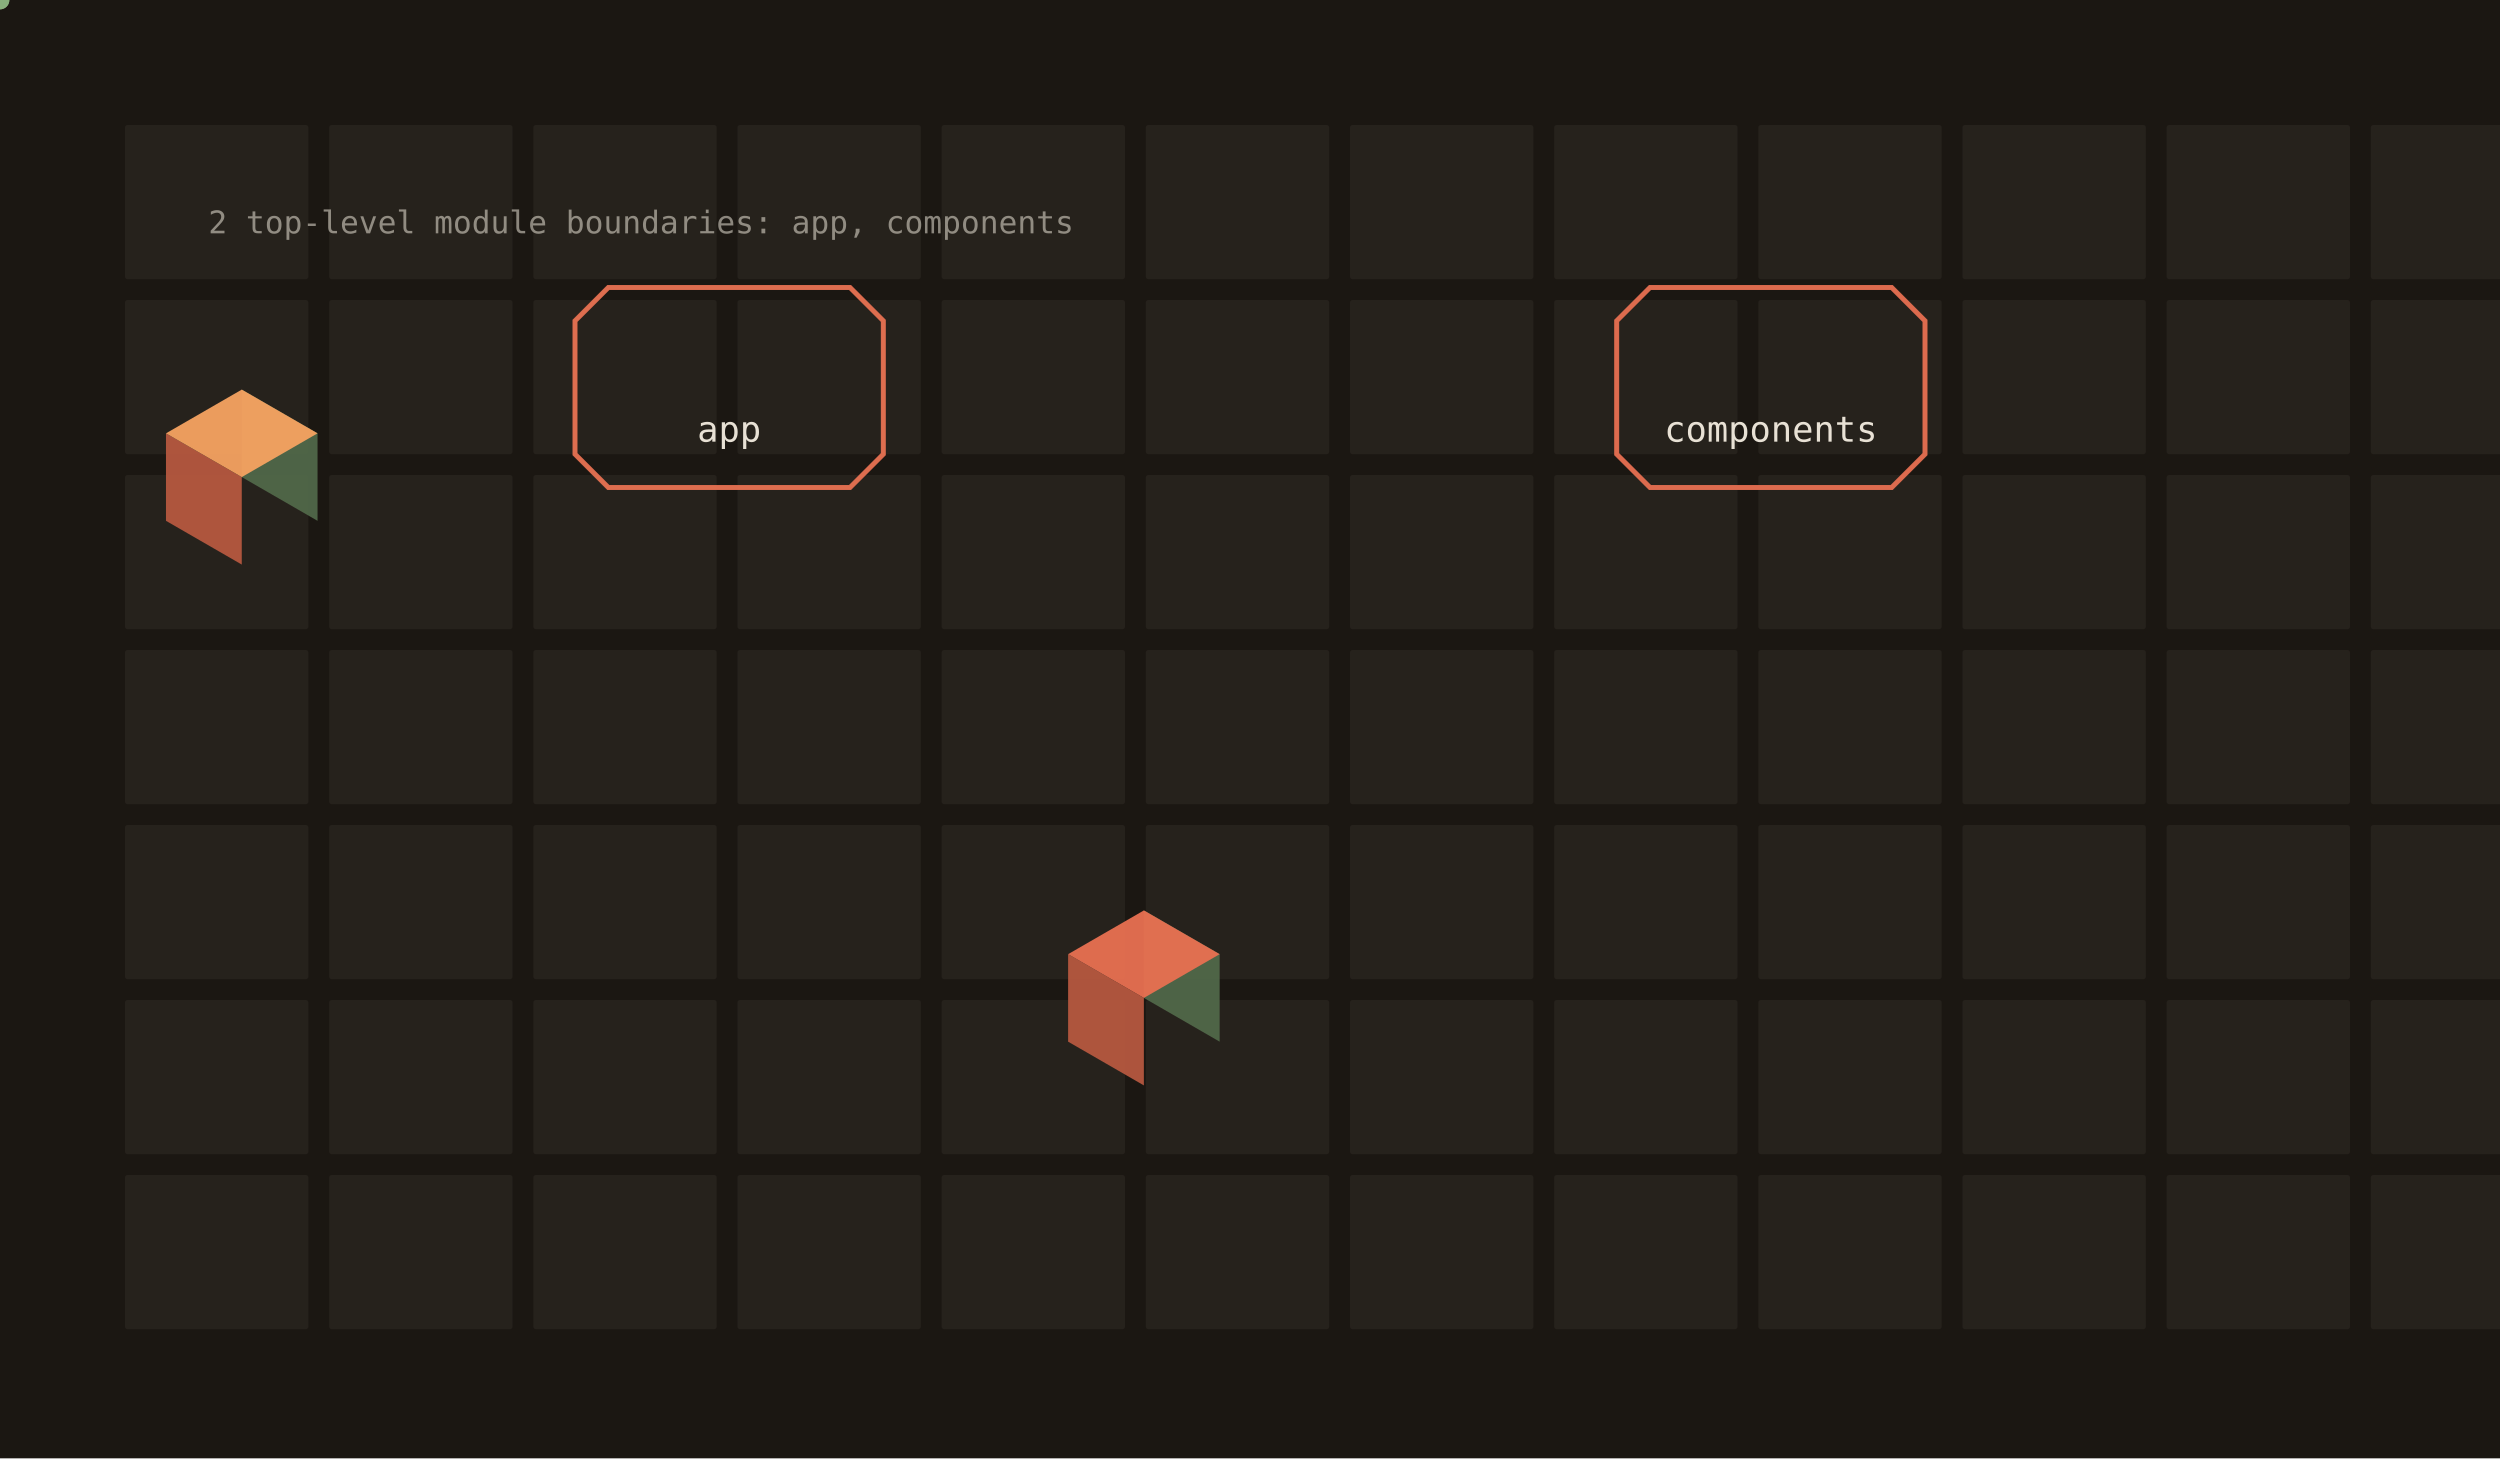
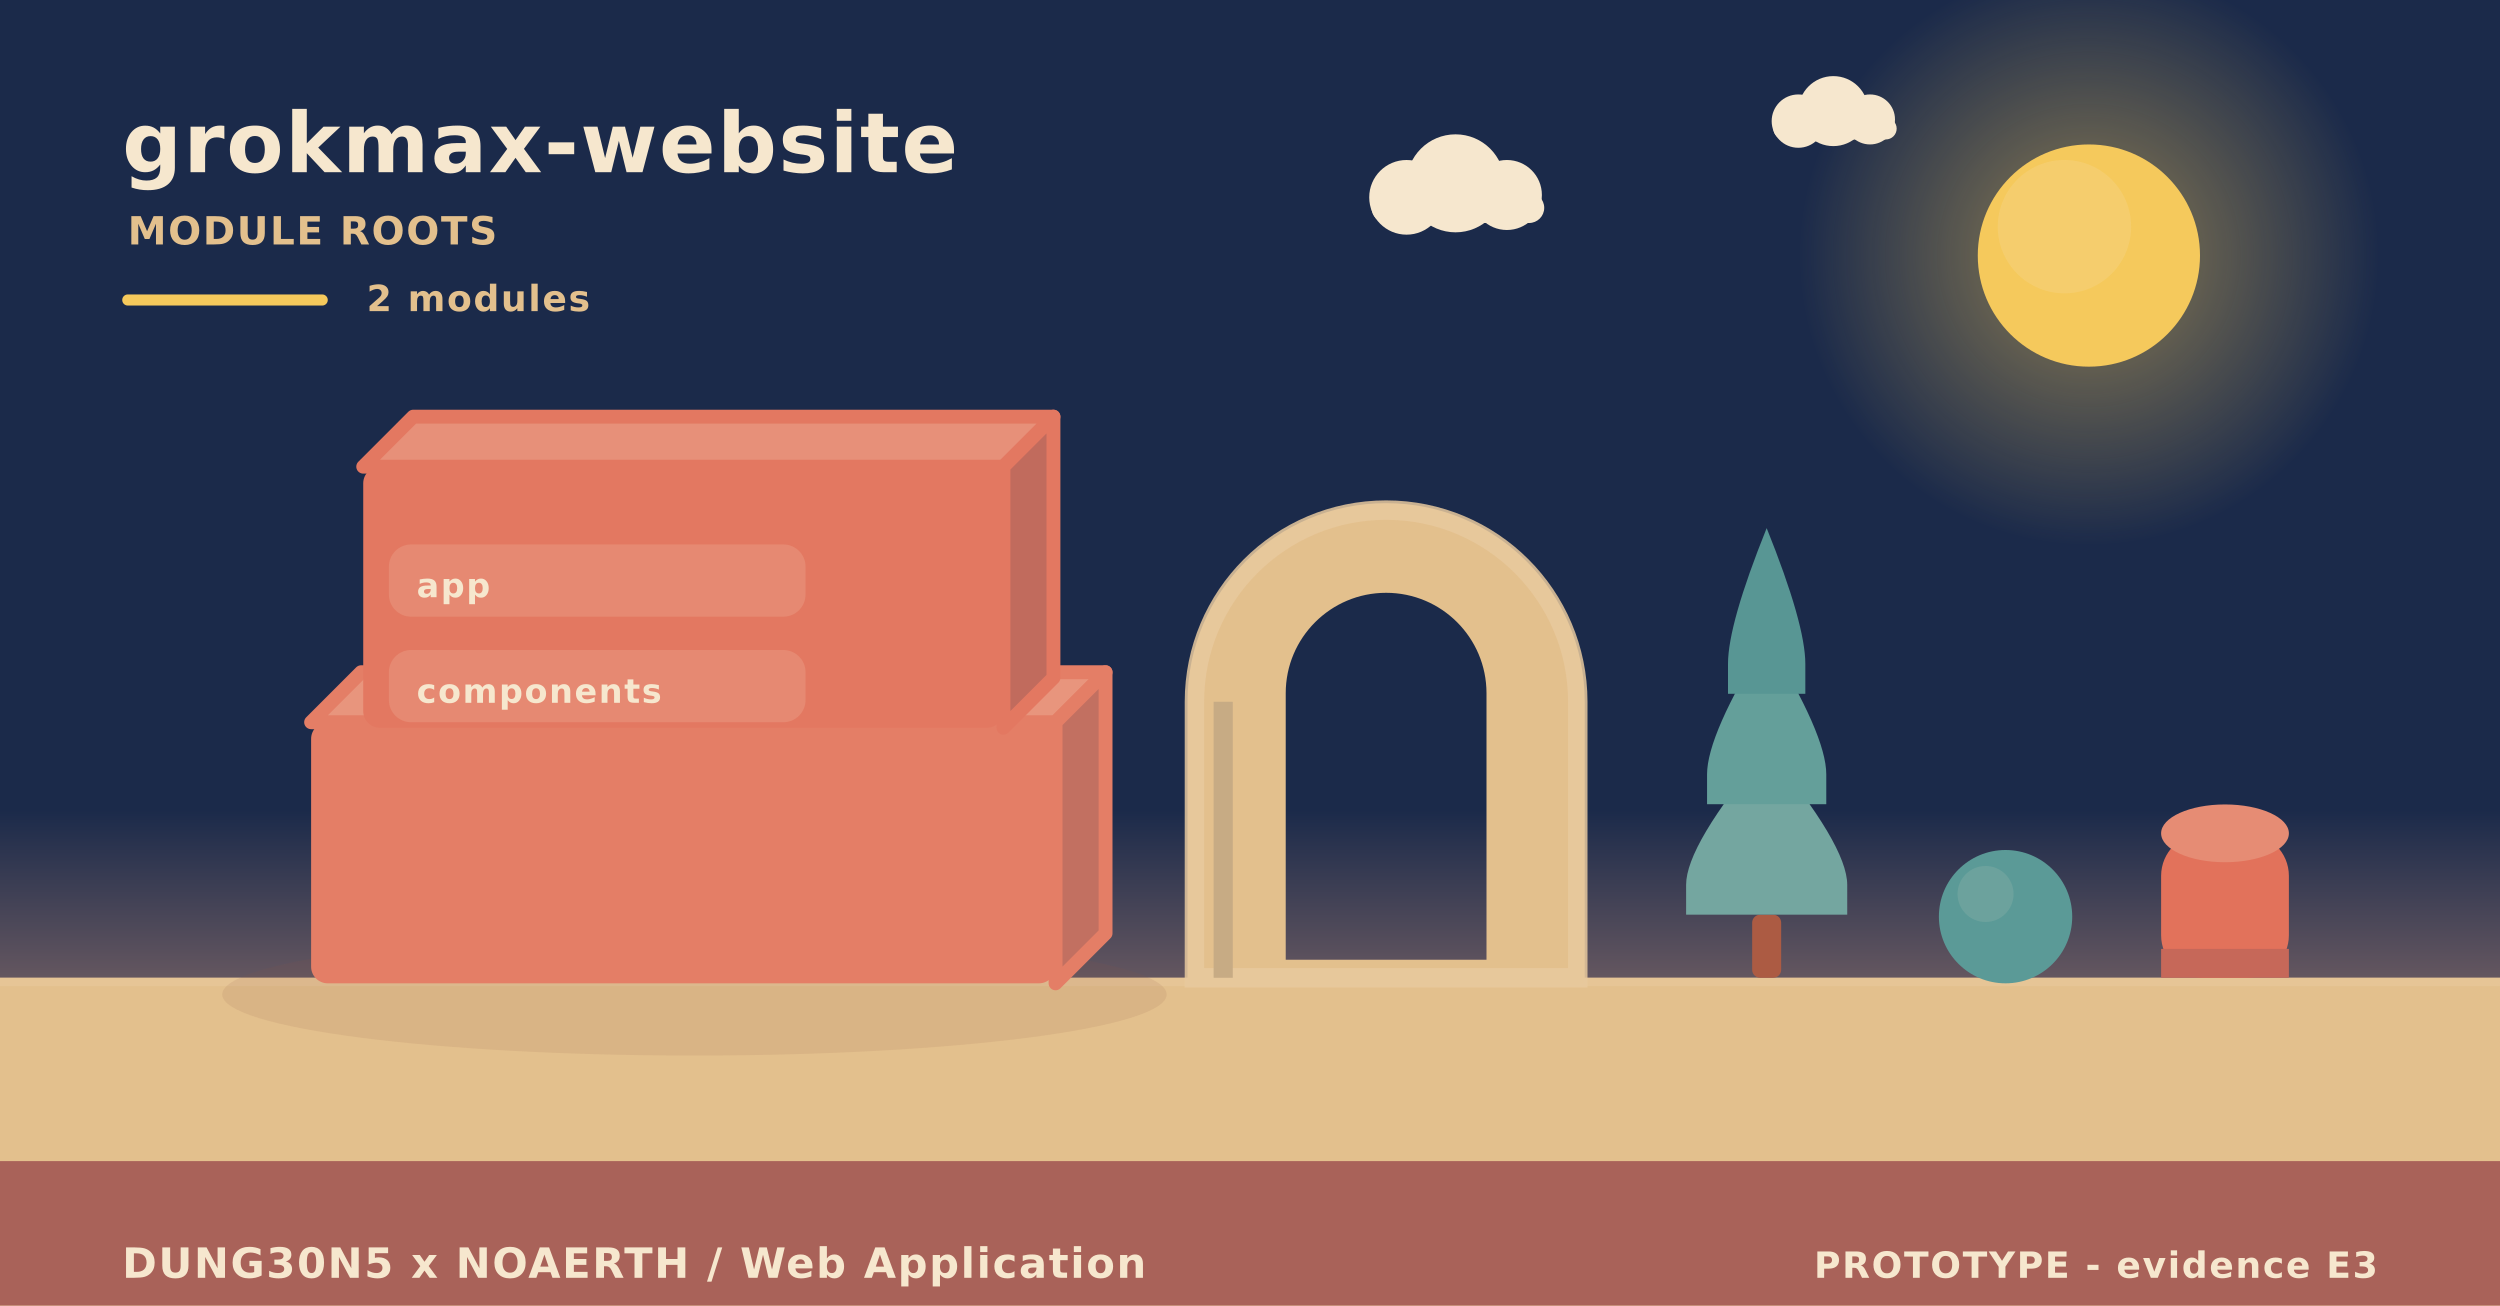
- <svg xmlns="http://www.w3.org/2000/svg" viewBox="0 0 1200 700" width="1200" height="700" role="img" aria-label="grokmax-website architecture">
-   <rect width="1200" height="700" fill="#1b1712" />
-   <defs>
-     <linearGradient id="ga" x1="0" y1="0" x2="1" y2="1">
-       <stop offset="0%" stop-color="#f4a261" />
-       <stop offset="100%" stop-color="#e76f51" />
-     </linearGradient>
-   </defs>
-   <rect x="60.00" y="60.00" width="88.00" height="74.00" rx="1.20" fill="#fdf6e9" opacity="0.05" />
-   <rect x="158.00" y="60.00" width="88.00" height="74.00" rx="1.20" fill="#fdf6e9" opacity="0.05" />
-   <rect x="256.00" y="60.00" width="88.00" height="74.00" rx="1.20" fill="#fdf6e9" opacity="0.05" />
-   <rect x="354.00" y="60.00" width="88.00" height="74.00" rx="1.20" fill="#fdf6e9" opacity="0.05" />
-   <rect x="452.00" y="60.00" width="88.00" height="74.00" rx="1.20" fill="#fdf6e9" opacity="0.05" />
-   <rect x="550.00" y="60.00" width="88.00" height="74.00" rx="1.20" fill="#fdf6e9" opacity="0.05" />
-   <rect x="648.00" y="60.00" width="88.00" height="74.00" rx="1.20" fill="#fdf6e9" opacity="0.05" />
-   <rect x="746.00" y="60.00" width="88.00" height="74.00" rx="1.20" fill="#fdf6e9" opacity="0.05" />
-   <rect x="844.00" y="60.00" width="88.00" height="74.00" rx="1.20" fill="#fdf6e9" opacity="0.05" />
-   <rect x="942.00" y="60.00" width="88.00" height="74.00" rx="1.20" fill="#fdf6e9" opacity="0.05" />
-   <rect x="1040.00" y="60.00" width="88.00" height="74.00" rx="1.20" fill="#fdf6e9" opacity="0.05" />
-   <rect x="1138.00" y="60.00" width="88.00" height="74.00" rx="1.20" fill="#fdf6e9" opacity="0.05" />
-   <rect x="60.00" y="144.00" width="88.00" height="74.00" rx="1.20" fill="#fdf6e9" opacity="0.05" />
-   <rect x="158.00" y="144.00" width="88.00" height="74.00" rx="1.20" fill="#fdf6e9" opacity="0.05" />
-   <rect x="256.00" y="144.00" width="88.00" height="74.00" rx="1.20" fill="#fdf6e9" opacity="0.05" />
-   <rect x="354.00" y="144.00" width="88.00" height="74.00" rx="1.20" fill="#fdf6e9" opacity="0.05" />
-   <rect x="452.00" y="144.00" width="88.00" height="74.00" rx="1.20" fill="#fdf6e9" opacity="0.05" />
-   <rect x="550.00" y="144.00" width="88.00" height="74.00" rx="1.20" fill="#fdf6e9" opacity="0.05" />
-   <rect x="648.00" y="144.00" width="88.00" height="74.00" rx="1.20" fill="#fdf6e9" opacity="0.05" />
-   <rect x="746.00" y="144.00" width="88.00" height="74.00" rx="1.20" fill="#fdf6e9" opacity="0.05" />
-   <rect x="844.00" y="144.00" width="88.00" height="74.00" rx="1.20" fill="#fdf6e9" opacity="0.05" />
-   <rect x="942.00" y="144.00" width="88.00" height="74.00" rx="1.20" fill="#fdf6e9" opacity="0.05" />
-   <rect x="1040.00" y="144.00" width="88.00" height="74.00" rx="1.20" fill="#fdf6e9" opacity="0.05" />
-   <rect x="1138.00" y="144.00" width="88.00" height="74.00" rx="1.20" fill="#fdf6e9" opacity="0.05" />
-   <rect x="60.00" y="228.00" width="88.00" height="74.00" rx="1.20" fill="#fdf6e9" opacity="0.05" />
-   <rect x="158.00" y="228.00" width="88.00" height="74.00" rx="1.20" fill="#fdf6e9" opacity="0.05" />
-   <rect x="256.00" y="228.00" width="88.00" height="74.00" rx="1.20" fill="#fdf6e9" opacity="0.05" />
-   <rect x="354.00" y="228.00" width="88.00" height="74.00" rx="1.20" fill="#fdf6e9" opacity="0.05" />
-   <rect x="452.00" y="228.00" width="88.00" height="74.00" rx="1.20" fill="#fdf6e9" opacity="0.05" />
-   <rect x="550.00" y="228.00" width="88.00" height="74.00" rx="1.20" fill="#fdf6e9" opacity="0.05" />
-   <rect x="648.00" y="228.00" width="88.00" height="74.00" rx="1.20" fill="#fdf6e9" opacity="0.05" />
-   <rect x="746.00" y="228.00" width="88.00" height="74.00" rx="1.20" fill="#fdf6e9" opacity="0.05" />
-   <rect x="844.00" y="228.00" width="88.00" height="74.00" rx="1.20" fill="#fdf6e9" opacity="0.05" />
-   <rect x="942.00" y="228.00" width="88.00" height="74.00" rx="1.20" fill="#fdf6e9" opacity="0.05" />
-   <rect x="1040.00" y="228.00" width="88.00" height="74.00" rx="1.20" fill="#fdf6e9" opacity="0.05" />
-   <rect x="1138.00" y="228.00" width="88.00" height="74.00" rx="1.20" fill="#fdf6e9" opacity="0.05" />
-   <rect x="60.00" y="312.00" width="88.00" height="74.00" rx="1.20" fill="#fdf6e9" opacity="0.05" />
-   <rect x="158.00" y="312.00" width="88.00" height="74.00" rx="1.20" fill="#fdf6e9" opacity="0.05" />
-   <rect x="256.00" y="312.00" width="88.00" height="74.00" rx="1.20" fill="#fdf6e9" opacity="0.05" />
-   <rect x="354.00" y="312.00" width="88.00" height="74.00" rx="1.20" fill="#fdf6e9" opacity="0.05" />
-   <rect x="452.00" y="312.00" width="88.00" height="74.00" rx="1.20" fill="#fdf6e9" opacity="0.05" />
-   <rect x="550.00" y="312.00" width="88.00" height="74.00" rx="1.20" fill="#fdf6e9" opacity="0.05" />
-   <rect x="648.00" y="312.00" width="88.00" height="74.00" rx="1.20" fill="#fdf6e9" opacity="0.05" />
-   <rect x="746.00" y="312.00" width="88.00" height="74.00" rx="1.20" fill="#fdf6e9" opacity="0.05" />
-   <rect x="844.00" y="312.00" width="88.00" height="74.00" rx="1.20" fill="#fdf6e9" opacity="0.05" />
-   <rect x="942.00" y="312.00" width="88.00" height="74.00" rx="1.20" fill="#fdf6e9" opacity="0.05" />
-   <rect x="1040.00" y="312.00" width="88.00" height="74.00" rx="1.20" fill="#fdf6e9" opacity="0.05" />
-   <rect x="1138.00" y="312.00" width="88.00" height="74.00" rx="1.20" fill="#fdf6e9" opacity="0.05" />
-   <rect x="60.00" y="396.00" width="88.00" height="74.00" rx="1.20" fill="#fdf6e9" opacity="0.05" />
-   <rect x="158.00" y="396.00" width="88.00" height="74.00" rx="1.20" fill="#fdf6e9" opacity="0.05" />
-   <rect x="256.00" y="396.00" width="88.00" height="74.00" rx="1.20" fill="#fdf6e9" opacity="0.05" />
-   <rect x="354.00" y="396.00" width="88.00" height="74.00" rx="1.20" fill="#fdf6e9" opacity="0.05" />
-   <rect x="452.00" y="396.00" width="88.00" height="74.00" rx="1.20" fill="#fdf6e9" opacity="0.05" />
-   <rect x="550.00" y="396.00" width="88.00" height="74.00" rx="1.20" fill="#fdf6e9" opacity="0.05" />
-   <rect x="648.00" y="396.00" width="88.00" height="74.00" rx="1.20" fill="#fdf6e9" opacity="0.05" />
-   <rect x="746.00" y="396.00" width="88.00" height="74.00" rx="1.20" fill="#fdf6e9" opacity="0.05" />
-   <rect x="844.00" y="396.00" width="88.00" height="74.00" rx="1.20" fill="#fdf6e9" opacity="0.05" />
-   <rect x="942.00" y="396.00" width="88.00" height="74.00" rx="1.20" fill="#fdf6e9" opacity="0.05" />
-   <rect x="1040.00" y="396.00" width="88.00" height="74.00" rx="1.20" fill="#fdf6e9" opacity="0.05" />
-   <rect x="1138.00" y="396.00" width="88.00" height="74.00" rx="1.20" fill="#fdf6e9" opacity="0.05" />
-   <rect x="60.00" y="480.00" width="88.00" height="74.00" rx="1.20" fill="#fdf6e9" opacity="0.05" />
-   <rect x="158.00" y="480.00" width="88.00" height="74.00" rx="1.20" fill="#fdf6e9" opacity="0.05" />
-   <rect x="256.00" y="480.00" width="88.00" height="74.00" rx="1.20" fill="#fdf6e9" opacity="0.05" />
-   <rect x="354.00" y="480.00" width="88.00" height="74.00" rx="1.20" fill="#fdf6e9" opacity="0.05" />
-   <rect x="452.00" y="480.00" width="88.00" height="74.00" rx="1.20" fill="#fdf6e9" opacity="0.05" />
-   <rect x="550.00" y="480.00" width="88.00" height="74.00" rx="1.20" fill="#fdf6e9" opacity="0.05" />
-   <rect x="648.00" y="480.00" width="88.00" height="74.00" rx="1.20" fill="#fdf6e9" opacity="0.05" />
-   <rect x="746.00" y="480.00" width="88.00" height="74.00" rx="1.20" fill="#fdf6e9" opacity="0.05" />
-   <rect x="844.00" y="480.00" width="88.00" height="74.00" rx="1.20" fill="#fdf6e9" opacity="0.05" />
-   <rect x="942.00" y="480.00" width="88.00" height="74.00" rx="1.20" fill="#fdf6e9" opacity="0.05" />
-   <rect x="1040.00" y="480.00" width="88.00" height="74.00" rx="1.20" fill="#fdf6e9" opacity="0.05" />
-   <rect x="1138.00" y="480.00" width="88.00" height="74.00" rx="1.20" fill="#fdf6e9" opacity="0.05" />
-   <rect x="60.00" y="564.00" width="88.00" height="74.00" rx="1.20" fill="#fdf6e9" opacity="0.05" />
-   <rect x="158.00" y="564.00" width="88.00" height="74.00" rx="1.20" fill="#fdf6e9" opacity="0.05" />
-   <rect x="256.00" y="564.00" width="88.00" height="74.00" rx="1.20" fill="#fdf6e9" opacity="0.05" />
-   <rect x="354.00" y="564.00" width="88.00" height="74.00" rx="1.20" fill="#fdf6e9" opacity="0.05" />
-   <rect x="452.00" y="564.00" width="88.00" height="74.00" rx="1.20" fill="#fdf6e9" opacity="0.05" />
-   <rect x="550.00" y="564.00" width="88.00" height="74.00" rx="1.20" fill="#fdf6e9" opacity="0.05" />
-   <rect x="648.00" y="564.00" width="88.00" height="74.00" rx="1.20" fill="#fdf6e9" opacity="0.05" />
-   <rect x="746.00" y="564.00" width="88.00" height="74.00" rx="1.20" fill="#fdf6e9" opacity="0.05" />
-   <rect x="844.00" y="564.00" width="88.00" height="74.00" rx="1.20" fill="#fdf6e9" opacity="0.05" />
-   <rect x="942.00" y="564.00" width="88.00" height="74.00" rx="1.20" fill="#fdf6e9" opacity="0.05" />
-   <rect x="1040.00" y="564.00" width="88.00" height="74.00" rx="1.20" fill="#fdf6e9" opacity="0.05" />
-   <rect x="1138.00" y="564.00" width="88.00" height="74.00" rx="1.20" fill="#fdf6e9" opacity="0.05" />
-   <path d="M292.00,138.00 H408.00 L424.00,154.00 V218.00 L408.00,234.00 H292.00 L276.00,218.00 V154.00 Z" fill="none" stroke="rgba(244,162,97,0.550)" stroke-width="1.80" opacity="0.90" />
-   <polygon points="116.05,229.00 152.42,250.00 152.42,208.00 116.05,187.00" fill="#506748" opacity="0.95" />
-   <polygon points="79.67,250.00 116.05,271.00 116.05,229.00 79.67,208.00" fill="#b4573f" opacity="0.95" />
-   <polygon points="116.05,187.00 152.42,208.00 116.05,229.00 79.67,208.00" fill="#f4a261" opacity="0.95" />
-   <text x="350" y="212" font-family="ui-monospace,Menlo,monospace" font-size="17" fill="rgba(253,246,233,0.900)" text-anchor="middle">app</text>
+ <svg xmlns="http://www.w3.org/2000/svg" width="900" height="470" viewBox="0 0 900 470" role="img" aria-label="grokmax-website - how it is built">
+   <linearGradient id="skya" x1="0" y1="0" x2="0" y2="1">
+     <stop offset="0" stop-color="#1b2a4a" />
+     <stop offset="0.62" stop-color="#1b2a4a" />
+     <stop offset="1" stop-color="#f3ad8a" />
+   </linearGradient>
+   <rect width="900" height="470" fill="url(#skya)" />
+   <radialGradient id="suna">
+     <stop offset="0.35" stop-color="#f5c95c" stop-opacity="0.34" />
+     <stop offset="1" stop-color="#f5c95c" stop-opacity="0" />
+   </radialGradient>
+   <circle cx="752" cy="92" r="104" fill="url(#suna)" />
+   <circle cx="752" cy="92" r="40" fill="#f5c95c" />
+   <circle cx="743.2" cy="81.6" r="24" fill="#f5d27e" opacity="0.5" />
  <g>
-     <path d="M292.00,138.00 H408.00 L424.00,154.00 V218.00 L408.00,234.00 H292.00 L276.00,218.00 V154.00 Z" fill="none" stroke="#e76f51" stroke-width="2.40" opacity="0.90" />
-     <animate attributeName="opacity" values="0.25;1.0;0.25" dur="15.0s" begin="0.0s" repeatCount="indefinite" />
+     <circle cx="524" cy="66" r="17.64" fill="#f6e7ce" />
+     <circle cx="506.36" cy="71.04" r="13.44" fill="#f6e7ce" />
+     <circle cx="542.48" cy="70.2" r="12.6" fill="#f6e7ce" />
+     <rect x="493.76" y="69.36" width="62.16" height="10.92" rx="5.46" fill="#f6e7ce" />
+     <animateTransform attributeName="transform" type="translate" values="0 0;24 0;0 0" dur="36s" begin="0s" repeatCount="indefinite" />
  </g>
-   <g opacity="0.9">
-     <circle cx="0.00" cy="0.00" r="4.50" fill="#8ab17d" opacity="1.00" />
-     <animateTransform attributeName="transform" type="translate" values="350.00,184.00 850.00,184.00" dur="5.0s" begin="0.0s" repeatCount="indefinite" />
-     <animateTransform attributeName="transform" type="translate" values="850.00,184.00 350.00,184.00" dur="5.0s" begin="2.5s" repeatCount="indefinite" />
+   <g>
+     <circle cx="660" cy="40" r="12.6" fill="#f6e7ce" />
+     <circle cx="647.4" cy="43.6" r="9.6" fill="#f6e7ce" />
+     <circle cx="673.2" cy="43" r="9" fill="#f6e7ce" />
+     <rect x="638.4" y="42.4" width="44.4" height="7.8" rx="3.9" fill="#f6e7ce" />
+     <animateTransform attributeName="transform" type="translate" values="0 0;-18 0;0 0" dur="46s" begin="3s" repeatCount="indefinite" />
  </g>
-   <path d="M792.00,138.00 H908.00 L924.00,154.00 V218.00 L908.00,234.00 H792.00 L776.00,218.00 V154.00 Z" fill="none" stroke="rgba(231,111,81,0.550)" stroke-width="1.80" opacity="0.90" />
-   <polygon points="549.06,479.00 585.43,500.00 585.43,458.00 549.06,437.00" fill="#506748" opacity="0.95" />
-   <polygon points="512.69,500.00 549.06,521.00 549.06,479.00 512.69,458.00" fill="#b4573f" opacity="0.95" />
-   <polygon points="549.06,437.00 585.43,458.00 549.06,479.00 512.69,458.00" fill="#e76f51" opacity="0.95" />
-   <text x="850" y="212" font-family="ui-monospace,Menlo,monospace" font-size="17" fill="rgba(253,246,233,0.900)" text-anchor="middle">components</text>
+   <rect x="0" y="352" width="900" height="118" fill="#e3c08d" />
+   <rect x="0" y="352" width="900" height="3" fill="#e6c596" />
+   <text x="44" y="62" font-family="Verdana,DejaVu Sans,sans-serif" font-size="30" font-weight="700" letter-spacing="0.6" fill="#f6e7ce" text-anchor="start">grokmax-website</text>
+   <text x="46" y="88" font-family="Verdana,DejaVu Sans,sans-serif" font-size="14" font-weight="700" letter-spacing="0.6" fill="#e3c08d" text-anchor="start">MODULE ROOTS</text>
+   <rect x="44" y="106" width="74" height="4" rx="2" fill="#f5c95c" />
+   <text x="132" y="112" font-family="Verdana,DejaVu Sans,sans-serif" font-size="13" font-weight="700" letter-spacing="0.6" fill="#e3c08d" text-anchor="start">2 modules</text>
+   <ellipse cx="250" cy="358" rx="170" ry="22" fill="rgba(138,90,68,0.11)" />
+   <path d="M112,260 L380,260 L398,242 L130,242 Z" fill="#e8957d" stroke="#e47e66" stroke-width="5" stroke-linejoin="round" />
+   <path d="M380,260 L398,242 L398,336 L380,354 Z" fill="#c27061" stroke="#e47e66" stroke-width="5" stroke-linejoin="round" />
+   <rect x="112" y="260" width="268" height="94" rx="6" fill="#e47e66" />
+   <path d="M130.76,168 L361.24,168 L379.24,150 L148.76,150 Z" fill="#e79079" stroke="#e37861" stroke-width="5" stroke-linejoin="round" />
+   <path d="M361.24,168 L379.24,150 L379.24,244 L361.24,262 Z" fill="#c16b5d" stroke="#e37861" stroke-width="5" stroke-linejoin="round" />
+   <rect x="130.76" y="168" width="230.48" height="94" rx="6" fill="#e37861" />
+   <rect x="140" y="196" width="150" height="26" rx="8" fill="rgba(246,231,206,0.16)" opacity="0.94" />
  <g>
-     <path d="M792.00,138.00 H908.00 L924.00,154.00 V218.00 L908.00,234.00 H792.00 L776.00,218.00 V154.00 Z" fill="none" stroke="#e76f51" stroke-width="2.40" opacity="0.90" />
-     <animate attributeName="opacity" values="0.25;1.0;0.25" dur="15.0s" begin="0.45s" repeatCount="indefinite" />
+     <text x="150" y="215" font-family="Verdana,DejaVu Sans,sans-serif" font-size="12" font-weight="700" letter-spacing="0.6" fill="#f6e7ce" text-anchor="start">app</text>
+     <animateTransform attributeName="transform" type="translate" values="0 10;0 0" dur="0.7s" begin="0.3s" fill="freeze" />
  </g>
-   <g opacity="0.9">
-     <circle cx="0.00" cy="0.00" r="4.50" fill="#8ab17d" opacity="1.00" />
-     <animateTransform attributeName="transform" type="translate" values="850.00,184.00 850.00,184.00" dur="5.0s" begin="0.3s" repeatCount="indefinite" />
-     <animateTransform attributeName="transform" type="translate" values="850.00,184.00 850.00,184.00" dur="5.0s" begin="2.8s" repeatCount="indefinite" />
+   <rect x="140" y="234" width="150" height="26" rx="8" fill="rgba(246,231,206,0.16)" opacity="0.94" />
+   <g>
+     <text x="150" y="253" font-family="Verdana,DejaVu Sans,sans-serif" font-size="12" font-weight="700" letter-spacing="0.6" fill="#f6e7ce" text-anchor="start">components</text>
+     <animateTransform attributeName="transform" type="translate" values="0 10;0 0" dur="0.7s" begin="0.5s" fill="freeze" />
  </g>
-   <text x="100" y="112" font-family="ui-monospace,Menlo,monospace" font-size="15" fill="rgba(253,246,233,0.500)">2 top-level module boundaries: app, components</text>
+   <path d="M430,352 L430,252.64 A69,69 0 0 1 568,252.64 L568,352 Z M460.36,348 L460.36,249.55 A38.64,38.64 0 0 1 537.64,249.55 L537.64,348 Z" fill="#e3c08d" fill-rule="evenodd" stroke="#e3c08d" stroke-width="5" stroke-linejoin="round" />
+   <path d="M430,352 L430,252.64 A69,69 0 0 1 568,252.64 L568,352 Z" fill="none" stroke="#e8c99d" stroke-width="7" stroke-linecap="round" opacity="0.85" />
+   <rect x="436.9" y="252.64" width="6.9" height="99.36" fill="#c7ab84" />
+   <rect x="630.78" y="329.28" width="10.44" height="22.72" rx="2.9" fill="#ac5b43" />
+   <path d="M636,269.64 Q607,304.23 607,318.54 Q607,329.28 607,329.28 L665,329.28 Q665,329.28 665,318.54 Q665,304.23 636,269.64 Z" fill="#74a6a0" />
+   <path d="M636,229.88 Q614.54,264.47 614.54,278.78 Q614.54,289.52 614.54,289.52 L657.46,289.52 Q657.46,289.52 657.46,278.78 Q657.46,264.47 636,229.88 Z" fill="#649f9a" />
+   <path d="M636,190.12 Q622.08,224.71 622.08,239.02 Q622.08,249.76 622.08,249.76 L649.92,249.76 Q649.92,249.76 649.92,239.02 Q649.92,224.71 636,190.12 Z" fill="#589694" />
+   <circle cx="722" cy="330" r="24" fill="#5b9a97" />
+   <circle cx="714.8" cy="321.84" r="10.08" fill="#7aa9a2" opacity="0.55" />
+   <rect x="778" y="300" width="46" height="52" rx="15.33" fill="#e2725b" />
+   <ellipse cx="801" cy="300" rx="23" ry="10.4" fill="#e68c74" />
+   <rect x="778" y="341.6" width="46" height="10.4" fill="#c66859" />
+   <rect x="0" y="418" width="900" height="52" rx="0" fill="#a65c56" opacity="0.94" />
+   <text x="44" y="460" font-family="Verdana,DejaVu Sans,sans-serif" font-size="15" font-weight="700" letter-spacing="0.6" fill="#f6e7ce" text-anchor="start">DUNG30N5 x NOAERTH  /  Web Application</text>
+   <text x="856" y="460" font-family="Verdana,DejaVu Sans,sans-serif" font-size="13" font-weight="700" letter-spacing="0.6" fill="#f6e7ce" text-anchor="end">PROTOTYPE  -  evidence E3</text>
</svg>
